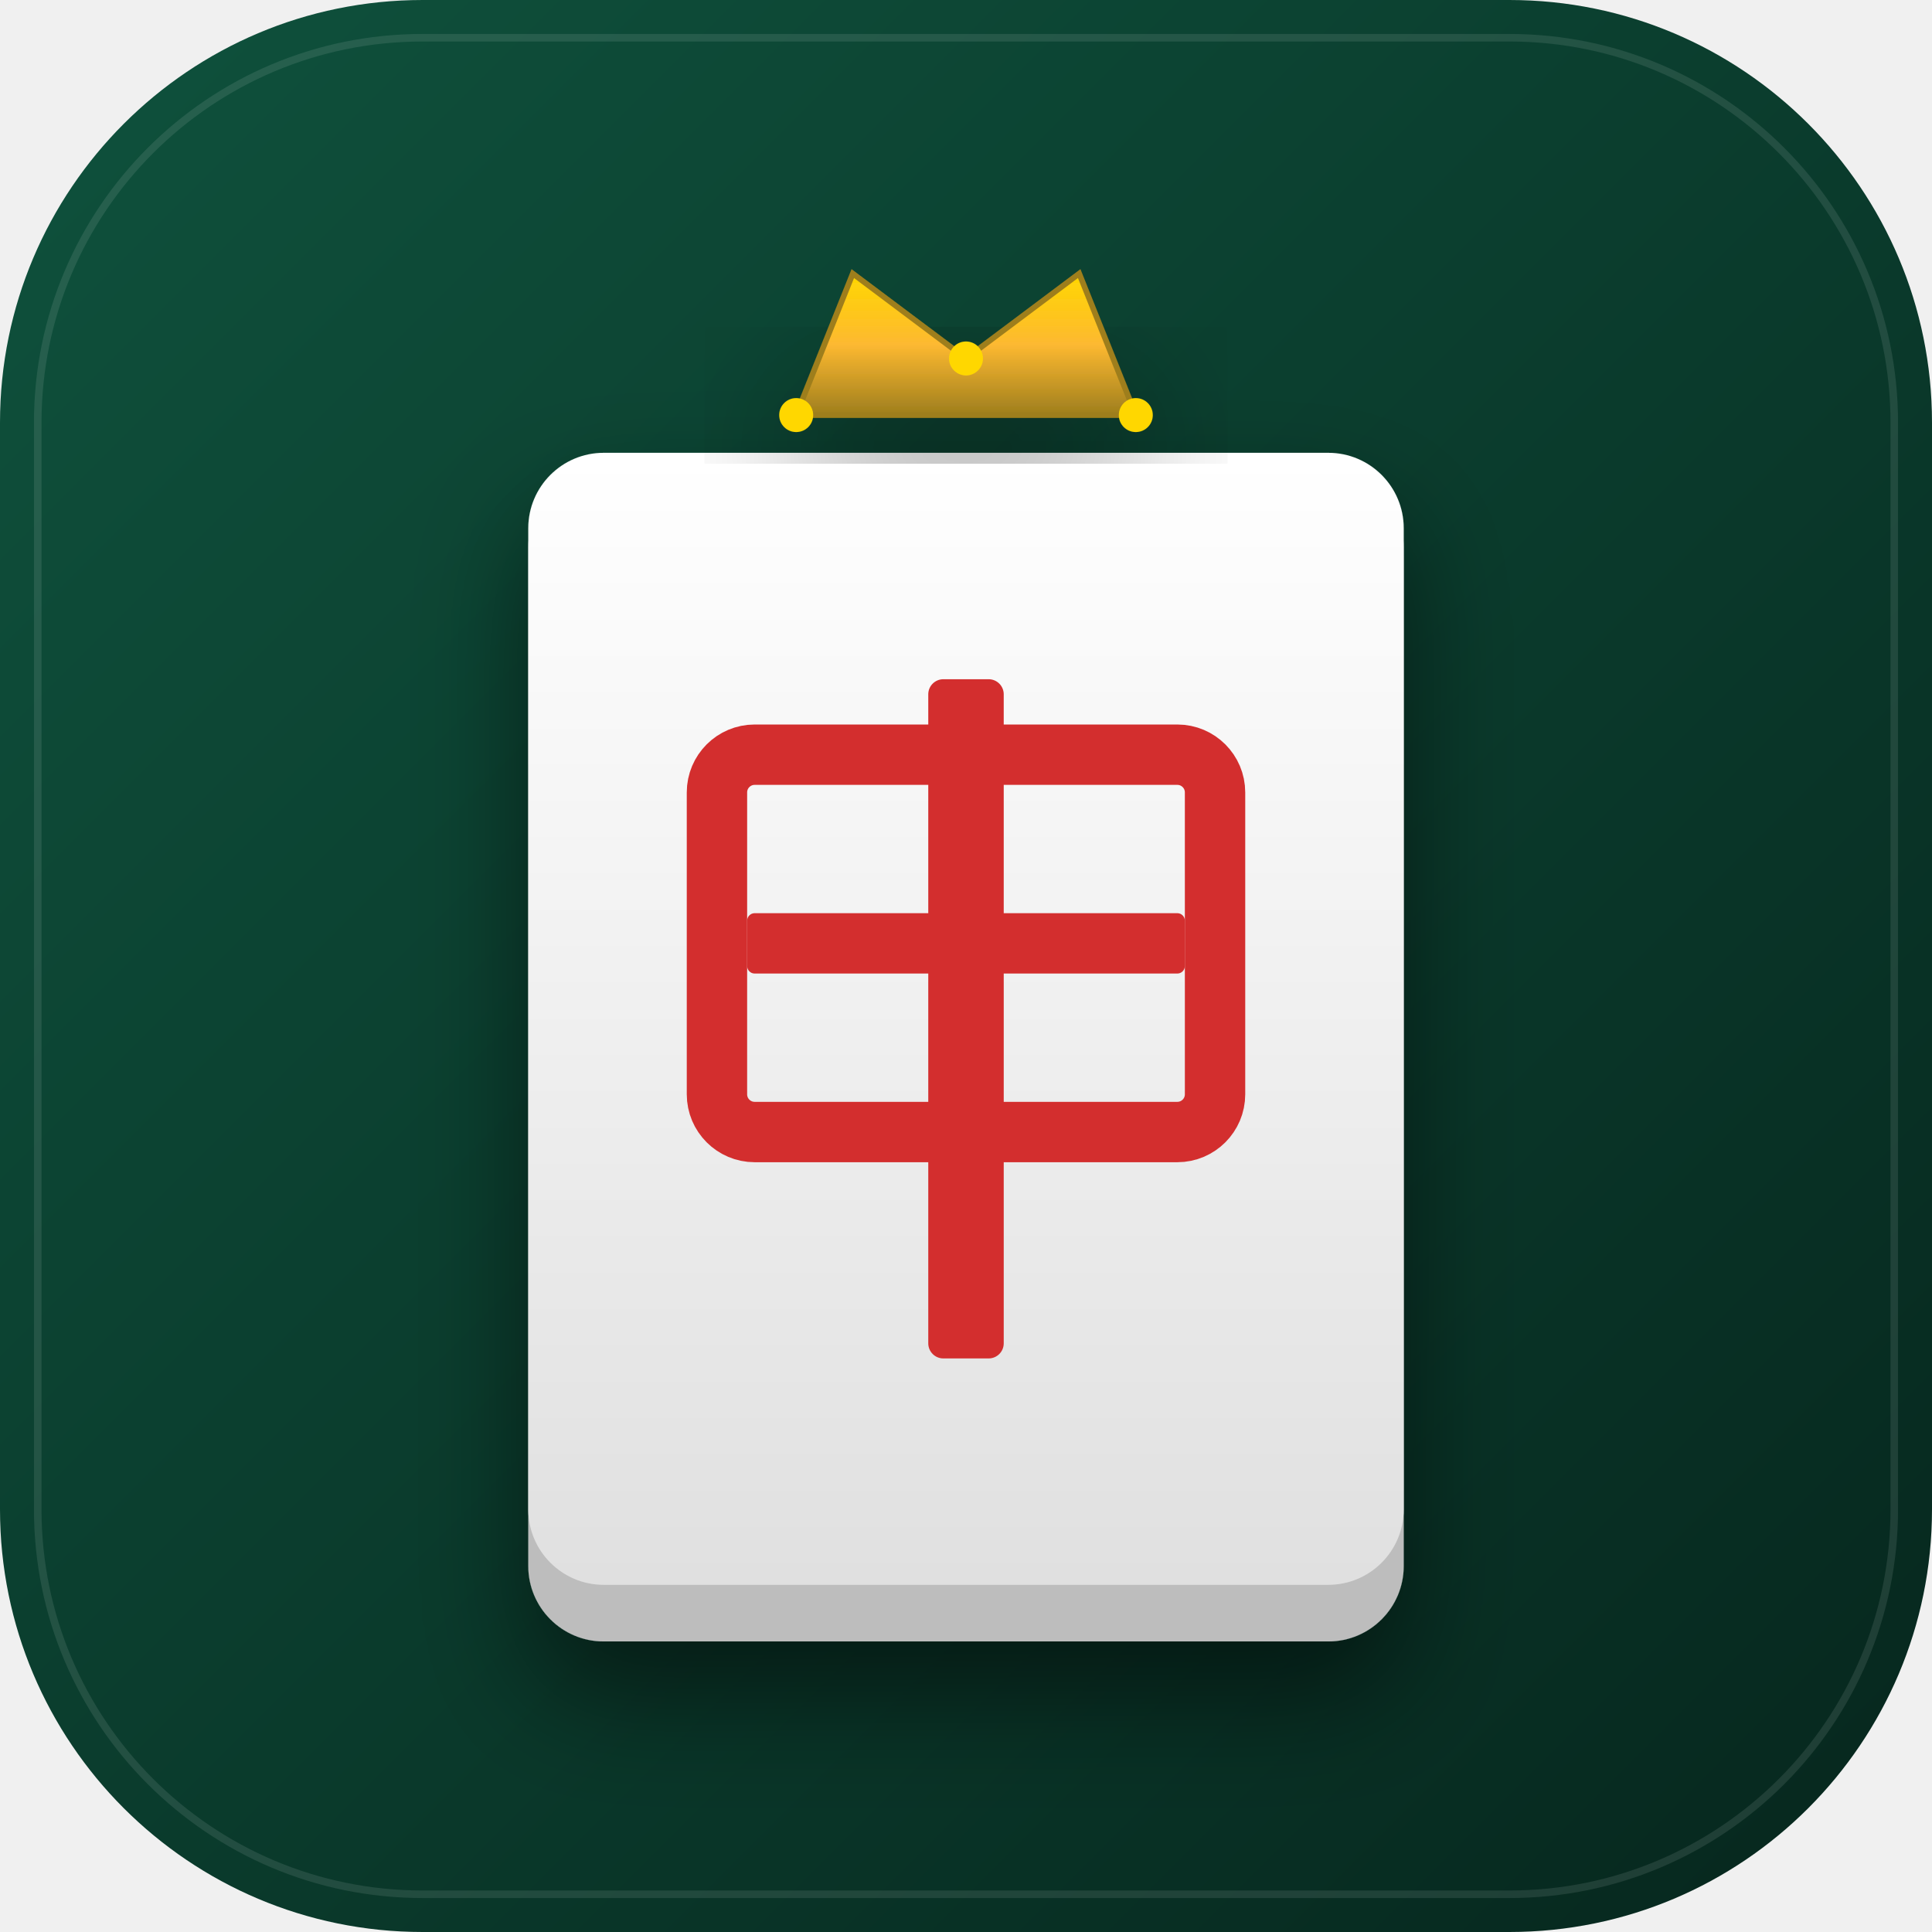
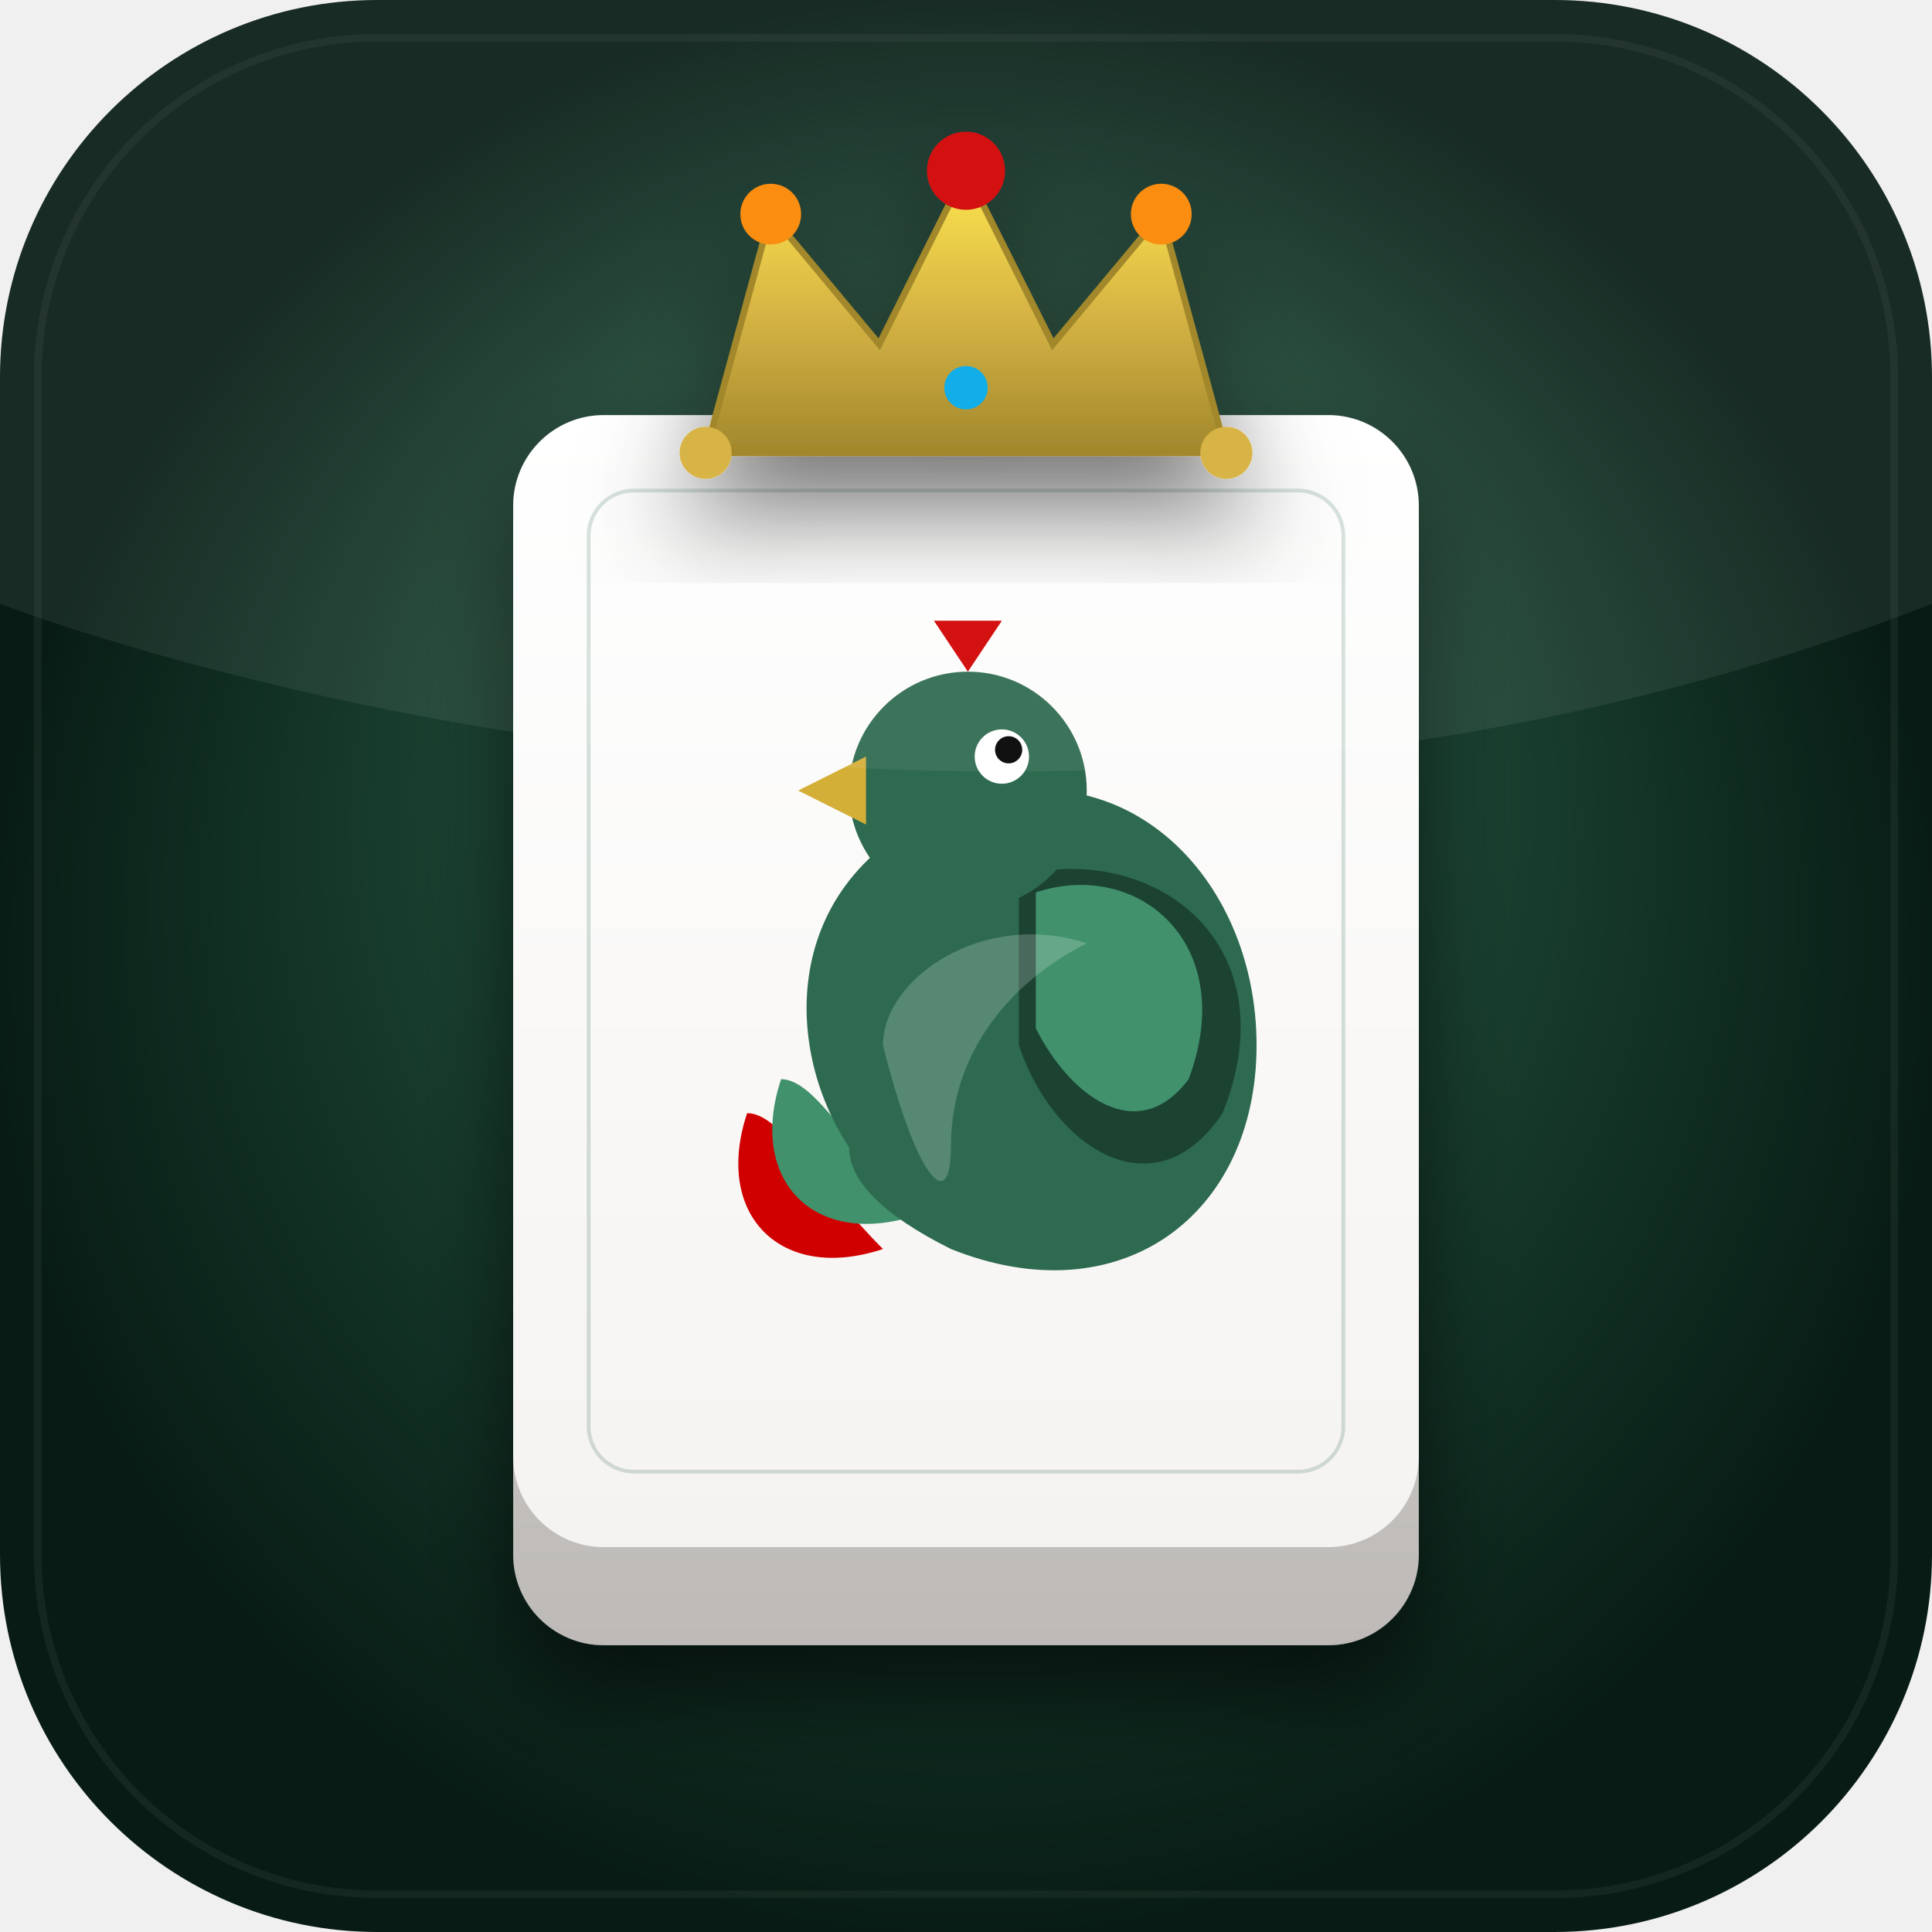
<svg xmlns="http://www.w3.org/2000/svg" width="512" height="512" viewBox="0 0 512 512" fill="none">
  <defs>
-     <linearGradient id="bg_grad" x1="0%" y1="0%" x2="100%" y2="100%">
-       <stop offset="0%" style="stop-color:#0f523d;stop-opacity:1" />
-       <stop offset="100%" style="stop-color:#06261d;stop-opacity:1" />
+     <radialGradient id="premium_bg" cx="50%" cy="50%" r="50%" fx="50%" fy="30%">
+       <stop offset="0%" style="stop-color:#2D6A4F;stop-opacity:1" />
+       <stop offset="100%" style="stop-color:#081C15;stop-opacity:1" />
+     </radialGradient>
+     <linearGradient id="ivory_face" x1="0%" y1="0%" x2="0%" y2="100%">
+       <stop offset="0%" style="stop-color:#FFFFFF;stop-opacity:1" />
+       <stop offset="100%" style="stop-color:#F5F3F1;stop-opacity:1" />
    </linearGradient>
-     <linearGradient id="tile_grad" x1="50%" y1="0%" x2="50%" y2="100%">
-       <stop offset="0%" style="stop-color:#ffffff;stop-opacity:1" />
-       <stop offset="100%" style="stop-color:#e0e0e0;stop-opacity:1" />
+     <linearGradient id="tile_side" x1="0%" y1="0%" x2="0%" y2="100%">
+       <stop offset="0%" style="stop-color:#E0DEDC;stop-opacity:1" />
+       <stop offset="100%" style="stop-color:#BDBAB7;stop-opacity:1" />
    </linearGradient>
-     <filter id="shadow" x="-20%" y="-20%" width="140%" height="140%">
-       <feGaussianBlur in="SourceAlpha" stdDeviation="15" />
-       <feOffset dx="0" dy="15" result="offsetblur" />
+     <linearGradient id="gold_grad" x1="0%" y1="0%" x2="0%" y2="100%">
+       <stop offset="0%" style="stop-color:#FEE440;stop-opacity:1" />
+       <stop offset="50%" style="stop-color:#D4AF37;stop-opacity:1" />
+       <stop offset="100%" style="stop-color:#9B7F1E;stop-opacity:1" />
+     </linearGradient>
+     <filter id="premium_shadow" x="-30%" y="-30%" width="160%" height="160%">
+       <feGaussianBlur in="SourceAlpha" stdDeviation="12" />
+       <feOffset dx="0" dy="12" result="offsetblur" />
      <feComponentTransfer>
-         <feFuncA type="linear" slope="0.5" />
+         <feFuncA type="linear" slope="0.6" />
      </feComponentTransfer>
      <feMerge>
        <feMergeNode />
        <feMergeNode in="SourceGraphic" />
      </feMerge>
    </filter>
-     <linearGradient id="gold_grad" x1="0%" y1="0%" x2="0%" y2="100%">
-       <stop offset="0%" style="stop-color:#FFD700;stop-opacity:1" />
-       <stop offset="50%" style="stop-color:#FDB931;stop-opacity:1" />
-       <stop offset="100%" style="stop-color:#9E7E1D;stop-opacity:1" />
-     </linearGradient>
  </defs>
-   <rect width="512" height="512" rx="112" fill="url(#bg_grad)" />
-   <rect x="10" y="10" width="492" height="492" rx="102" stroke="white" stroke-opacity="0.1" stroke-width="2" fill="none" />
-   <g filter="url(#shadow)">
-     <rect x="140" y="125" width="232" height="310" rx="20" fill="#bdbdbd" />
-     <rect x="140" y="120" width="232" height="300" rx="20" fill="url(#tile_grad)" />
-     <g transform="translate(140, 120)">
-       <rect x="106" y="60" width="20" height="180" rx="4" fill="#D32F2F" />
-       <path d="M50 90C50 84.477 54.477 80 60 80H172C177.523 80 182 84.477 182 90V170C182 175.523 177.523 180 172 180H60C54.477 180 50 175.523 50 170V90Z" stroke="#D32F2F" stroke-width="16" fill="none" />
-       <rect x="58" y="122" width="116" height="16" rx="2" fill="#D32F2F" />
+   <rect width="512" height="512" rx="100" fill="url(#premium_bg)" />
+   <rect x="10" y="10" width="492" height="492" rx="90" stroke="white" stroke-opacity="0.05" stroke-width="2" fill="none" />
+   <g filter="url(#premium_shadow)">
+     <rect x="136" y="116" width="240" height="320" rx="24" fill="url(#tile_side)" />
+     <rect x="136" y="110" width="240" height="300" rx="24" fill="url(#ivory_face)" />
+     <rect x="156" y="130" width="200" height="260" rx="12" stroke="#2D6A4F" stroke-width="1" stroke-opacity="0.2" fill="none" />
+     <g transform="translate(180, 160) scale(0.9)">
+       <path d="M20 150 C10 180 30 200 60 190 C40 170 30 150 20 150 Z" fill="#D00000" />
+       <path d="M30 140 C20 170 40 190 70 180 C50 160 40 140 30 140 Z" fill="#40916C" />
+       <path d="M50 160 C30 130 30 80 80 60 C130 40 170 80 170 130 C170 180 130 210 80 190 C60 180 50 170 50 160 Z" fill="#2D6A4F" />
+       <path d="M100 80 C140 70 180 100 160 150 C140 180 110 160 100 130 Z" fill="#1B4332" />
+       <path d="M105 85 C135 75 165 100 150 140 C135 160 115 145 105 125 Z" fill="#40916C" />
+       <path d="M60 130 C60 110 90 90 120 100 C100 110 80 130 80 160 C80 180 70 170 60 130 Z" fill="#FFFFFF" fill-opacity="0.2" />
+       <circle cx="85" cy="55" r="35" fill="#2D6A4F" />
+       <circle cx="95" cy="45" r="8" fill="white" />
+       <circle cx="97" cy="43" r="4" fill="black" />
+       <path d="M55 45 L35 55 L55 65 Z" fill="#D4AF37" />
+       <path d="M85 20 L75 5 L95 5 L85 20 Z" fill="#D00000" />
    </g>
  </g>
-   <g transform="translate(256, 110) scale(1.5)" filter="url(#shadow)">
-     <path d="M-30 0 L-20 -25 L0 -10 L20 -25 L30 0 Z" fill="url(#gold_grad)" stroke="#9E7E1D" stroke-width="1" />
-     <circle cx="-30" cy="0" r="3" fill="#FFD700" />
-     <circle cx="0" cy="-10" r="3" fill="#FFD700" />
-     <circle cx="30" cy="0" r="3" fill="#FFD700" />
+   <g transform="translate(256, 120) scale(1.15)" filter="url(#premium_shadow)">
+     <path d="M-60 0 L-45 -55 L-20 -25 L0 -65 L20 -25 L45 -55 L60 0 Z" fill="url(#gold_grad)" stroke="#9B7F1E" stroke-width="1.5" />
+     <circle cx="0" cy="-65" r="9" fill="#D00000" />
+     <circle cx="-45" cy="-55" r="7" fill="#FB8500" />
+     <circle cx="45" cy="-55" r="7" fill="#FB8500" />
+     <circle cx="-60" cy="0" r="6" fill="#D4AF37" />
+     <circle cx="60" cy="0" r="6" fill="#D4AF37" />
+     <circle cx="0" cy="-15" r="5" fill="#00A8E8" />
  </g>
+   <path d="M100 0 C44.772 0 0 44.772 0 100 V160 C0 160 256 260 512 160 V100 C512 44.772 467.228 0 412 0 H100 Z" fill="white" fill-opacity="0.07" />
</svg>
